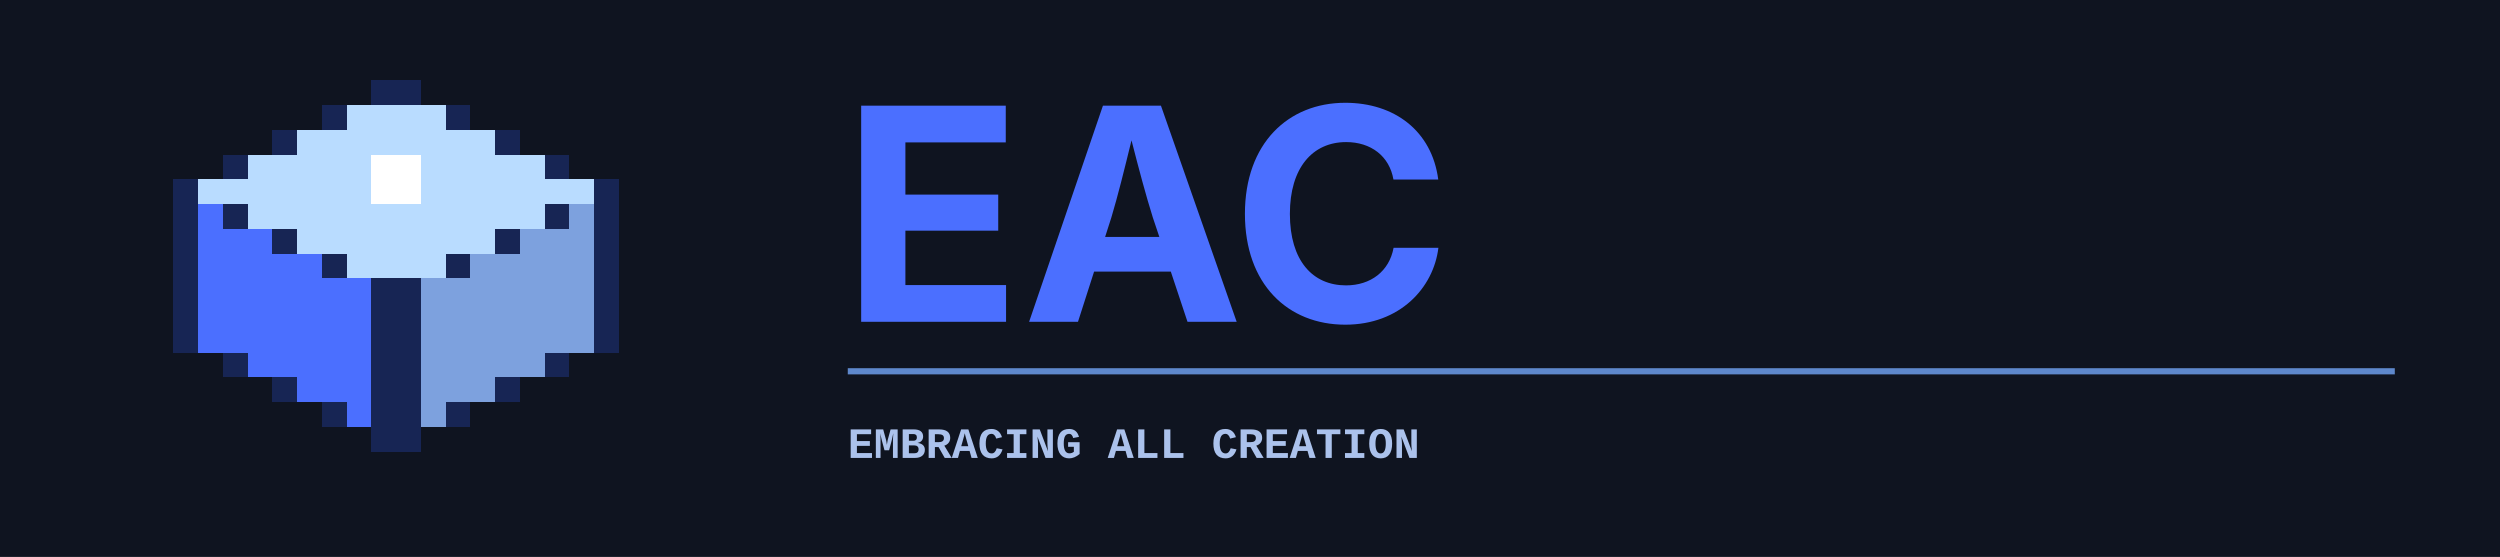
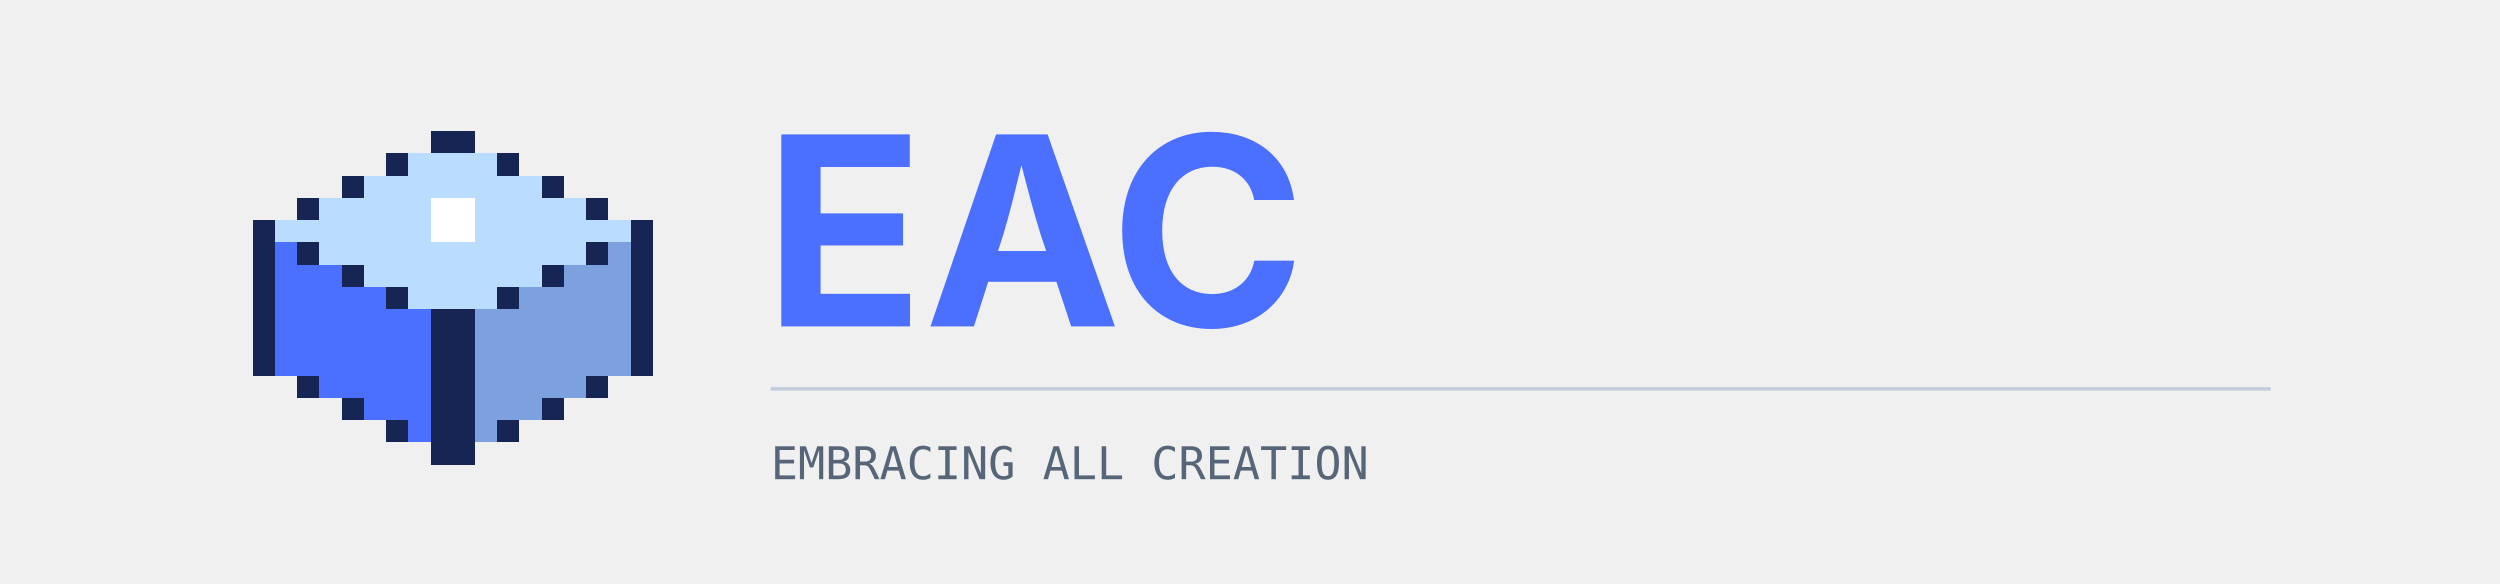
- <svg xmlns="http://www.w3.org/2000/svg" viewBox="0 0 808 180" width="808" height="180">
-   <rect width="808" height="180" fill="#0f1420" />
-   <g transform="translate(8 2)" shape-rendering="crispEdges">
-     <rect x="112" y="24" width="8" height="8" fill="#172554" />
-     <rect x="120" y="24" width="8" height="8" fill="#172554" />
-     <rect x="96" y="32" width="8" height="8" fill="#172554" />
-     <rect x="104" y="32" width="8" height="8" fill="#b9dcff" />
-     <rect x="112" y="32" width="8" height="8" fill="#b9dcff" />
-     <rect x="120" y="32" width="8" height="8" fill="#b9dcff" />
-     <rect x="128" y="32" width="8" height="8" fill="#b9dcff" />
-     <rect x="136" y="32" width="8" height="8" fill="#172554" />
-     <rect x="80" y="40" width="8" height="8" fill="#172554" />
-     <rect x="88" y="40" width="8" height="8" fill="#b9dcff" />
-     <rect x="96" y="40" width="8" height="8" fill="#b9dcff" />
-     <rect x="104" y="40" width="8" height="8" fill="#b9dcff" />
-     <rect x="112" y="40" width="8" height="8" fill="#b9dcff" />
-     <rect x="120" y="40" width="8" height="8" fill="#b9dcff" />
-     <rect x="128" y="40" width="8" height="8" fill="#b9dcff" />
-     <rect x="136" y="40" width="8" height="8" fill="#b9dcff" />
-     <rect x="144" y="40" width="8" height="8" fill="#b9dcff" />
-     <rect x="152" y="40" width="8" height="8" fill="#172554" />
-     <rect x="64" y="48" width="8" height="8" fill="#172554" />
-     <rect x="72" y="48" width="8" height="8" fill="#b9dcff" />
-     <rect x="80" y="48" width="8" height="8" fill="#b9dcff" />
-     <rect x="88" y="48" width="8" height="8" fill="#b9dcff" />
-     <rect x="96" y="48" width="8" height="8" fill="#b9dcff" />
-     <rect x="104" y="48" width="8" height="8" fill="#b9dcff" />
-     <rect x="112" y="48" width="8" height="8" fill="#ffffff" />
-     <rect x="120" y="48" width="8" height="8" fill="#ffffff" />
-     <rect x="128" y="48" width="8" height="8" fill="#b9dcff" />
-     <rect x="136" y="48" width="8" height="8" fill="#b9dcff" />
-     <rect x="144" y="48" width="8" height="8" fill="#b9dcff" />
-     <rect x="152" y="48" width="8" height="8" fill="#b9dcff" />
-     <rect x="160" y="48" width="8" height="8" fill="#b9dcff" />
-     <rect x="168" y="48" width="8" height="8" fill="#172554" />
-     <rect x="48" y="56" width="8" height="8" fill="#172554" />
-     <rect x="56" y="56" width="8" height="8" fill="#b9dcff" />
-     <rect x="64" y="56" width="8" height="8" fill="#b9dcff" />
-     <rect x="72" y="56" width="8" height="8" fill="#b9dcff" />
-     <rect x="80" y="56" width="8" height="8" fill="#b9dcff" />
-     <rect x="88" y="56" width="8" height="8" fill="#b9dcff" />
-     <rect x="96" y="56" width="8" height="8" fill="#b9dcff" />
-     <rect x="104" y="56" width="8" height="8" fill="#b9dcff" />
-     <rect x="112" y="56" width="8" height="8" fill="#ffffff" />
-     <rect x="120" y="56" width="8" height="8" fill="#ffffff" />
-     <rect x="128" y="56" width="8" height="8" fill="#b9dcff" />
-     <rect x="136" y="56" width="8" height="8" fill="#b9dcff" />
-     <rect x="144" y="56" width="8" height="8" fill="#b9dcff" />
-     <rect x="152" y="56" width="8" height="8" fill="#b9dcff" />
-     <rect x="160" y="56" width="8" height="8" fill="#b9dcff" />
-     <rect x="168" y="56" width="8" height="8" fill="#b9dcff" />
-     <rect x="176" y="56" width="8" height="8" fill="#b9dcff" />
-     <rect x="184" y="56" width="8" height="8" fill="#172554" />
-     <rect x="48" y="64" width="8" height="8" fill="#172554" />
-     <rect x="56" y="64" width="8" height="8" fill="#4b6fff" />
-     <rect x="64" y="64" width="8" height="8" fill="#172554" />
-     <rect x="72" y="64" width="8" height="8" fill="#b9dcff" />
-     <rect x="80" y="64" width="8" height="8" fill="#b9dcff" />
-     <rect x="88" y="64" width="8" height="8" fill="#b9dcff" />
-     <rect x="96" y="64" width="8" height="8" fill="#b9dcff" />
-     <rect x="104" y="64" width="8" height="8" fill="#b9dcff" />
-     <rect x="112" y="64" width="8" height="8" fill="#b9dcff" />
-     <rect x="120" y="64" width="8" height="8" fill="#b9dcff" />
-     <rect x="128" y="64" width="8" height="8" fill="#b9dcff" />
-     <rect x="136" y="64" width="8" height="8" fill="#b9dcff" />
-     <rect x="144" y="64" width="8" height="8" fill="#b9dcff" />
-     <rect x="152" y="64" width="8" height="8" fill="#b9dcff" />
-     <rect x="160" y="64" width="8" height="8" fill="#b9dcff" />
-     <rect x="168" y="64" width="8" height="8" fill="#172554" />
-     <rect x="176" y="64" width="8" height="8" fill="#7da1de" />
-     <rect x="184" y="64" width="8" height="8" fill="#172554" />
-     <rect x="48" y="72" width="8" height="8" fill="#172554" />
-     <rect x="56" y="72" width="8" height="8" fill="#4b6fff" />
-     <rect x="64" y="72" width="8" height="8" fill="#4b6fff" />
-     <rect x="72" y="72" width="8" height="8" fill="#4b6fff" />
-     <rect x="80" y="72" width="8" height="8" fill="#172554" />
-     <rect x="88" y="72" width="8" height="8" fill="#b9dcff" />
-     <rect x="96" y="72" width="8" height="8" fill="#b9dcff" />
-     <rect x="104" y="72" width="8" height="8" fill="#b9dcff" />
-     <rect x="112" y="72" width="8" height="8" fill="#b9dcff" />
-     <rect x="120" y="72" width="8" height="8" fill="#b9dcff" />
-     <rect x="128" y="72" width="8" height="8" fill="#b9dcff" />
-     <rect x="136" y="72" width="8" height="8" fill="#b9dcff" />
-     <rect x="144" y="72" width="8" height="8" fill="#b9dcff" />
-     <rect x="152" y="72" width="8" height="8" fill="#172554" />
-     <rect x="160" y="72" width="8" height="8" fill="#7da1de" />
-     <rect x="168" y="72" width="8" height="8" fill="#7da1de" />
-     <rect x="176" y="72" width="8" height="8" fill="#7da1de" />
-     <rect x="184" y="72" width="8" height="8" fill="#172554" />
-     <rect x="48" y="80" width="8" height="8" fill="#172554" />
-     <rect x="56" y="80" width="8" height="8" fill="#4b6fff" />
-     <rect x="64" y="80" width="8" height="8" fill="#4b6fff" />
-     <rect x="72" y="80" width="8" height="8" fill="#4b6fff" />
-     <rect x="80" y="80" width="8" height="8" fill="#4b6fff" />
-     <rect x="88" y="80" width="8" height="8" fill="#4b6fff" />
-     <rect x="96" y="80" width="8" height="8" fill="#172554" />
-     <rect x="104" y="80" width="8" height="8" fill="#b9dcff" />
-     <rect x="112" y="80" width="8" height="8" fill="#b9dcff" />
-     <rect x="120" y="80" width="8" height="8" fill="#b9dcff" />
-     <rect x="128" y="80" width="8" height="8" fill="#b9dcff" />
-     <rect x="136" y="80" width="8" height="8" fill="#172554" />
-     <rect x="144" y="80" width="8" height="8" fill="#7da1de" />
-     <rect x="152" y="80" width="8" height="8" fill="#7da1de" />
-     <rect x="160" y="80" width="8" height="8" fill="#7da1de" />
-     <rect x="168" y="80" width="8" height="8" fill="#7da1de" />
-     <rect x="176" y="80" width="8" height="8" fill="#7da1de" />
-     <rect x="184" y="80" width="8" height="8" fill="#172554" />
-     <rect x="48" y="88" width="8" height="8" fill="#172554" />
-     <rect x="56" y="88" width="8" height="8" fill="#4b6fff" />
-     <rect x="64" y="88" width="8" height="8" fill="#4b6fff" />
-     <rect x="72" y="88" width="8" height="8" fill="#4b6fff" />
-     <rect x="80" y="88" width="8" height="8" fill="#4b6fff" />
-     <rect x="88" y="88" width="8" height="8" fill="#4b6fff" />
-     <rect x="96" y="88" width="8" height="8" fill="#4b6fff" />
-     <rect x="104" y="88" width="8" height="8" fill="#4b6fff" />
-     <rect x="112" y="88" width="8" height="8" fill="#172554" />
-     <rect x="120" y="88" width="8" height="8" fill="#172554" />
-     <rect x="128" y="88" width="8" height="8" fill="#7da1de" />
-     <rect x="136" y="88" width="8" height="8" fill="#7da1de" />
-     <rect x="144" y="88" width="8" height="8" fill="#7da1de" />
-     <rect x="152" y="88" width="8" height="8" fill="#7da1de" />
-     <rect x="160" y="88" width="8" height="8" fill="#7da1de" />
-     <rect x="168" y="88" width="8" height="8" fill="#7da1de" />
-     <rect x="176" y="88" width="8" height="8" fill="#7da1de" />
-     <rect x="184" y="88" width="8" height="8" fill="#172554" />
-     <rect x="48" y="96" width="8" height="8" fill="#172554" />
-     <rect x="56" y="96" width="8" height="8" fill="#4b6fff" />
-     <rect x="64" y="96" width="8" height="8" fill="#4b6fff" />
-     <rect x="72" y="96" width="8" height="8" fill="#4b6fff" />
-     <rect x="80" y="96" width="8" height="8" fill="#4b6fff" />
-     <rect x="88" y="96" width="8" height="8" fill="#4b6fff" />
-     <rect x="96" y="96" width="8" height="8" fill="#4b6fff" />
-     <rect x="104" y="96" width="8" height="8" fill="#4b6fff" />
-     <rect x="112" y="96" width="8" height="8" fill="#172554" />
-     <rect x="120" y="96" width="8" height="8" fill="#172554" />
-     <rect x="128" y="96" width="8" height="8" fill="#7da1de" />
-     <rect x="136" y="96" width="8" height="8" fill="#7da1de" />
-     <rect x="144" y="96" width="8" height="8" fill="#7da1de" />
-     <rect x="152" y="96" width="8" height="8" fill="#7da1de" />
-     <rect x="160" y="96" width="8" height="8" fill="#7da1de" />
-     <rect x="168" y="96" width="8" height="8" fill="#7da1de" />
-     <rect x="176" y="96" width="8" height="8" fill="#7da1de" />
-     <rect x="184" y="96" width="8" height="8" fill="#172554" />
-     <rect x="48" y="104" width="8" height="8" fill="#172554" />
-     <rect x="56" y="104" width="8" height="8" fill="#4b6fff" />
-     <rect x="64" y="104" width="8" height="8" fill="#4b6fff" />
-     <rect x="72" y="104" width="8" height="8" fill="#4b6fff" />
-     <rect x="80" y="104" width="8" height="8" fill="#4b6fff" />
-     <rect x="88" y="104" width="8" height="8" fill="#4b6fff" />
-     <rect x="96" y="104" width="8" height="8" fill="#4b6fff" />
-     <rect x="104" y="104" width="8" height="8" fill="#4b6fff" />
-     <rect x="112" y="104" width="8" height="8" fill="#172554" />
-     <rect x="120" y="104" width="8" height="8" fill="#172554" />
-     <rect x="128" y="104" width="8" height="8" fill="#7da1de" />
-     <rect x="136" y="104" width="8" height="8" fill="#7da1de" />
-     <rect x="144" y="104" width="8" height="8" fill="#7da1de" />
-     <rect x="152" y="104" width="8" height="8" fill="#7da1de" />
-     <rect x="160" y="104" width="8" height="8" fill="#7da1de" />
-     <rect x="168" y="104" width="8" height="8" fill="#7da1de" />
-     <rect x="176" y="104" width="8" height="8" fill="#7da1de" />
-     <rect x="184" y="104" width="8" height="8" fill="#172554" />
-     <rect x="64" y="112" width="8" height="8" fill="#172554" />
-     <rect x="72" y="112" width="8" height="8" fill="#4b6fff" />
-     <rect x="80" y="112" width="8" height="8" fill="#4b6fff" />
-     <rect x="88" y="112" width="8" height="8" fill="#4b6fff" />
-     <rect x="96" y="112" width="8" height="8" fill="#4b6fff" />
-     <rect x="104" y="112" width="8" height="8" fill="#4b6fff" />
-     <rect x="112" y="112" width="8" height="8" fill="#172554" />
-     <rect x="120" y="112" width="8" height="8" fill="#172554" />
-     <rect x="128" y="112" width="8" height="8" fill="#7da1de" />
-     <rect x="136" y="112" width="8" height="8" fill="#7da1de" />
-     <rect x="144" y="112" width="8" height="8" fill="#7da1de" />
-     <rect x="152" y="112" width="8" height="8" fill="#7da1de" />
-     <rect x="160" y="112" width="8" height="8" fill="#7da1de" />
-     <rect x="168" y="112" width="8" height="8" fill="#172554" />
-     <rect x="80" y="120" width="8" height="8" fill="#172554" />
-     <rect x="88" y="120" width="8" height="8" fill="#4b6fff" />
-     <rect x="96" y="120" width="8" height="8" fill="#4b6fff" />
-     <rect x="104" y="120" width="8" height="8" fill="#4b6fff" />
-     <rect x="112" y="120" width="8" height="8" fill="#172554" />
-     <rect x="120" y="120" width="8" height="8" fill="#172554" />
-     <rect x="128" y="120" width="8" height="8" fill="#7da1de" />
-     <rect x="136" y="120" width="8" height="8" fill="#7da1de" />
-     <rect x="144" y="120" width="8" height="8" fill="#7da1de" />
-     <rect x="152" y="120" width="8" height="8" fill="#172554" />
-     <rect x="96" y="128" width="8" height="8" fill="#172554" />
-     <rect x="104" y="128" width="8" height="8" fill="#4b6fff" />
-     <rect x="112" y="128" width="8" height="8" fill="#172554" />
-     <rect x="120" y="128" width="8" height="8" fill="#172554" />
-     <rect x="128" y="128" width="8" height="8" fill="#7da1de" />
-     <rect x="136" y="128" width="8" height="8" fill="#172554" />
-     <rect x="112" y="136" width="8" height="8" fill="#172554" />
-     <rect x="120" y="136" width="8" height="8" fill="#172554" />
+ <svg xmlns="http://www.w3.org/2000/svg" viewBox="0 0 720 168" width="720" height="168" role="img" aria-labelledby="title desc">
+   <style>
+     .descriptor { fill: #576579; }
+     .rule { stroke: #c1ccdc; }
+     @media (prefers-color-scheme: dark) {
+       .descriptor { fill: #9aafcb; }
+       .rule { stroke: #344a69; }
+     }
+   </style>
+   <g transform="translate(28 17) scale(0.8)">
+     <g transform="translate(8 2)" shape-rendering="crispEdges">
+       <rect x="112" y="24" width="8" height="8" fill="#172554" />
+       <rect x="120" y="24" width="8" height="8" fill="#172554" />
+       <rect x="96" y="32" width="8" height="8" fill="#172554" />
+       <rect x="104" y="32" width="8" height="8" fill="#b9dcff" />
+       <rect x="112" y="32" width="8" height="8" fill="#b9dcff" />
+       <rect x="120" y="32" width="8" height="8" fill="#b9dcff" />
+       <rect x="128" y="32" width="8" height="8" fill="#b9dcff" />
+       <rect x="136" y="32" width="8" height="8" fill="#172554" />
+       <rect x="80" y="40" width="8" height="8" fill="#172554" />
+       <rect x="88" y="40" width="8" height="8" fill="#b9dcff" />
+       <rect x="96" y="40" width="8" height="8" fill="#b9dcff" />
+       <rect x="104" y="40" width="8" height="8" fill="#b9dcff" />
+       <rect x="112" y="40" width="8" height="8" fill="#b9dcff" />
+       <rect x="120" y="40" width="8" height="8" fill="#b9dcff" />
+       <rect x="128" y="40" width="8" height="8" fill="#b9dcff" />
+       <rect x="136" y="40" width="8" height="8" fill="#b9dcff" />
+       <rect x="144" y="40" width="8" height="8" fill="#b9dcff" />
+       <rect x="152" y="40" width="8" height="8" fill="#172554" />
+       <rect x="64" y="48" width="8" height="8" fill="#172554" />
+       <rect x="72" y="48" width="8" height="8" fill="#b9dcff" />
+       <rect x="80" y="48" width="8" height="8" fill="#b9dcff" />
+       <rect x="88" y="48" width="8" height="8" fill="#b9dcff" />
+       <rect x="96" y="48" width="8" height="8" fill="#b9dcff" />
+       <rect x="104" y="48" width="8" height="8" fill="#b9dcff" />
+       <rect x="112" y="48" width="8" height="8" fill="#ffffff" />
+       <rect x="120" y="48" width="8" height="8" fill="#ffffff" />
+       <rect x="128" y="48" width="8" height="8" fill="#b9dcff" />
+       <rect x="136" y="48" width="8" height="8" fill="#b9dcff" />
+       <rect x="144" y="48" width="8" height="8" fill="#b9dcff" />
+       <rect x="152" y="48" width="8" height="8" fill="#b9dcff" />
+       <rect x="160" y="48" width="8" height="8" fill="#b9dcff" />
+       <rect x="168" y="48" width="8" height="8" fill="#172554" />
+       <rect x="48" y="56" width="8" height="8" fill="#172554" />
+       <rect x="56" y="56" width="8" height="8" fill="#b9dcff" />
+       <rect x="64" y="56" width="8" height="8" fill="#b9dcff" />
+       <rect x="72" y="56" width="8" height="8" fill="#b9dcff" />
+       <rect x="80" y="56" width="8" height="8" fill="#b9dcff" />
+       <rect x="88" y="56" width="8" height="8" fill="#b9dcff" />
+       <rect x="96" y="56" width="8" height="8" fill="#b9dcff" />
+       <rect x="104" y="56" width="8" height="8" fill="#b9dcff" />
+       <rect x="112" y="56" width="8" height="8" fill="#ffffff" />
+       <rect x="120" y="56" width="8" height="8" fill="#ffffff" />
+       <rect x="128" y="56" width="8" height="8" fill="#b9dcff" />
+       <rect x="136" y="56" width="8" height="8" fill="#b9dcff" />
+       <rect x="144" y="56" width="8" height="8" fill="#b9dcff" />
+       <rect x="152" y="56" width="8" height="8" fill="#b9dcff" />
+       <rect x="160" y="56" width="8" height="8" fill="#b9dcff" />
+       <rect x="168" y="56" width="8" height="8" fill="#b9dcff" />
+       <rect x="176" y="56" width="8" height="8" fill="#b9dcff" />
+       <rect x="184" y="56" width="8" height="8" fill="#172554" />
+       <rect x="48" y="64" width="8" height="8" fill="#172554" />
+       <rect x="56" y="64" width="8" height="8" fill="#4b6fff" />
+       <rect x="64" y="64" width="8" height="8" fill="#172554" />
+       <rect x="72" y="64" width="8" height="8" fill="#b9dcff" />
+       <rect x="80" y="64" width="8" height="8" fill="#b9dcff" />
+       <rect x="88" y="64" width="8" height="8" fill="#b9dcff" />
+       <rect x="96" y="64" width="8" height="8" fill="#b9dcff" />
+       <rect x="104" y="64" width="8" height="8" fill="#b9dcff" />
+       <rect x="112" y="64" width="8" height="8" fill="#b9dcff" />
+       <rect x="120" y="64" width="8" height="8" fill="#b9dcff" />
+       <rect x="128" y="64" width="8" height="8" fill="#b9dcff" />
+       <rect x="136" y="64" width="8" height="8" fill="#b9dcff" />
+       <rect x="144" y="64" width="8" height="8" fill="#b9dcff" />
+       <rect x="152" y="64" width="8" height="8" fill="#b9dcff" />
+       <rect x="160" y="64" width="8" height="8" fill="#b9dcff" />
+       <rect x="168" y="64" width="8" height="8" fill="#172554" />
+       <rect x="176" y="64" width="8" height="8" fill="#7da1de" />
+       <rect x="184" y="64" width="8" height="8" fill="#172554" />
+       <rect x="48" y="72" width="8" height="8" fill="#172554" />
+       <rect x="56" y="72" width="8" height="8" fill="#4b6fff" />
+       <rect x="64" y="72" width="8" height="8" fill="#4b6fff" />
+       <rect x="72" y="72" width="8" height="8" fill="#4b6fff" />
+       <rect x="80" y="72" width="8" height="8" fill="#172554" />
+       <rect x="88" y="72" width="8" height="8" fill="#b9dcff" />
+       <rect x="96" y="72" width="8" height="8" fill="#b9dcff" />
+       <rect x="104" y="72" width="8" height="8" fill="#b9dcff" />
+       <rect x="112" y="72" width="8" height="8" fill="#b9dcff" />
+       <rect x="120" y="72" width="8" height="8" fill="#b9dcff" />
+       <rect x="128" y="72" width="8" height="8" fill="#b9dcff" />
+       <rect x="136" y="72" width="8" height="8" fill="#b9dcff" />
+       <rect x="144" y="72" width="8" height="8" fill="#b9dcff" />
+       <rect x="152" y="72" width="8" height="8" fill="#172554" />
+       <rect x="160" y="72" width="8" height="8" fill="#7da1de" />
+       <rect x="168" y="72" width="8" height="8" fill="#7da1de" />
+       <rect x="176" y="72" width="8" height="8" fill="#7da1de" />
+       <rect x="184" y="72" width="8" height="8" fill="#172554" />
+       <rect x="48" y="80" width="8" height="8" fill="#172554" />
+       <rect x="56" y="80" width="8" height="8" fill="#4b6fff" />
+       <rect x="64" y="80" width="8" height="8" fill="#4b6fff" />
+       <rect x="72" y="80" width="8" height="8" fill="#4b6fff" />
+       <rect x="80" y="80" width="8" height="8" fill="#4b6fff" />
+       <rect x="88" y="80" width="8" height="8" fill="#4b6fff" />
+       <rect x="96" y="80" width="8" height="8" fill="#172554" />
+       <rect x="104" y="80" width="8" height="8" fill="#b9dcff" />
+       <rect x="112" y="80" width="8" height="8" fill="#b9dcff" />
+       <rect x="120" y="80" width="8" height="8" fill="#b9dcff" />
+       <rect x="128" y="80" width="8" height="8" fill="#b9dcff" />
+       <rect x="136" y="80" width="8" height="8" fill="#172554" />
+       <rect x="144" y="80" width="8" height="8" fill="#7da1de" />
+       <rect x="152" y="80" width="8" height="8" fill="#7da1de" />
+       <rect x="160" y="80" width="8" height="8" fill="#7da1de" />
+       <rect x="168" y="80" width="8" height="8" fill="#7da1de" />
+       <rect x="176" y="80" width="8" height="8" fill="#7da1de" />
+       <rect x="184" y="80" width="8" height="8" fill="#172554" />
+       <rect x="48" y="88" width="8" height="8" fill="#172554" />
+       <rect x="56" y="88" width="8" height="8" fill="#4b6fff" />
+       <rect x="64" y="88" width="8" height="8" fill="#4b6fff" />
+       <rect x="72" y="88" width="8" height="8" fill="#4b6fff" />
+       <rect x="80" y="88" width="8" height="8" fill="#4b6fff" />
+       <rect x="88" y="88" width="8" height="8" fill="#4b6fff" />
+       <rect x="96" y="88" width="8" height="8" fill="#4b6fff" />
+       <rect x="104" y="88" width="8" height="8" fill="#4b6fff" />
+       <rect x="112" y="88" width="8" height="8" fill="#172554" />
+       <rect x="120" y="88" width="8" height="8" fill="#172554" />
+       <rect x="128" y="88" width="8" height="8" fill="#7da1de" />
+       <rect x="136" y="88" width="8" height="8" fill="#7da1de" />
+       <rect x="144" y="88" width="8" height="8" fill="#7da1de" />
+       <rect x="152" y="88" width="8" height="8" fill="#7da1de" />
+       <rect x="160" y="88" width="8" height="8" fill="#7da1de" />
+       <rect x="168" y="88" width="8" height="8" fill="#7da1de" />
+       <rect x="176" y="88" width="8" height="8" fill="#7da1de" />
+       <rect x="184" y="88" width="8" height="8" fill="#172554" />
+       <rect x="48" y="96" width="8" height="8" fill="#172554" />
+       <rect x="56" y="96" width="8" height="8" fill="#4b6fff" />
+       <rect x="64" y="96" width="8" height="8" fill="#4b6fff" />
+       <rect x="72" y="96" width="8" height="8" fill="#4b6fff" />
+       <rect x="80" y="96" width="8" height="8" fill="#4b6fff" />
+       <rect x="88" y="96" width="8" height="8" fill="#4b6fff" />
+       <rect x="96" y="96" width="8" height="8" fill="#4b6fff" />
+       <rect x="104" y="96" width="8" height="8" fill="#4b6fff" />
+       <rect x="112" y="96" width="8" height="8" fill="#172554" />
+       <rect x="120" y="96" width="8" height="8" fill="#172554" />
+       <rect x="128" y="96" width="8" height="8" fill="#7da1de" />
+       <rect x="136" y="96" width="8" height="8" fill="#7da1de" />
+       <rect x="144" y="96" width="8" height="8" fill="#7da1de" />
+       <rect x="152" y="96" width="8" height="8" fill="#7da1de" />
+       <rect x="160" y="96" width="8" height="8" fill="#7da1de" />
+       <rect x="168" y="96" width="8" height="8" fill="#7da1de" />
+       <rect x="176" y="96" width="8" height="8" fill="#7da1de" />
+       <rect x="184" y="96" width="8" height="8" fill="#172554" />
+       <rect x="48" y="104" width="8" height="8" fill="#172554" />
+       <rect x="56" y="104" width="8" height="8" fill="#4b6fff" />
+       <rect x="64" y="104" width="8" height="8" fill="#4b6fff" />
+       <rect x="72" y="104" width="8" height="8" fill="#4b6fff" />
+       <rect x="80" y="104" width="8" height="8" fill="#4b6fff" />
+       <rect x="88" y="104" width="8" height="8" fill="#4b6fff" />
+       <rect x="96" y="104" width="8" height="8" fill="#4b6fff" />
+       <rect x="104" y="104" width="8" height="8" fill="#4b6fff" />
+       <rect x="112" y="104" width="8" height="8" fill="#172554" />
+       <rect x="120" y="104" width="8" height="8" fill="#172554" />
+       <rect x="128" y="104" width="8" height="8" fill="#7da1de" />
+       <rect x="136" y="104" width="8" height="8" fill="#7da1de" />
+       <rect x="144" y="104" width="8" height="8" fill="#7da1de" />
+       <rect x="152" y="104" width="8" height="8" fill="#7da1de" />
+       <rect x="160" y="104" width="8" height="8" fill="#7da1de" />
+       <rect x="168" y="104" width="8" height="8" fill="#7da1de" />
+       <rect x="176" y="104" width="8" height="8" fill="#7da1de" />
+       <rect x="184" y="104" width="8" height="8" fill="#172554" />
+       <rect x="64" y="112" width="8" height="8" fill="#172554" />
+       <rect x="72" y="112" width="8" height="8" fill="#4b6fff" />
+       <rect x="80" y="112" width="8" height="8" fill="#4b6fff" />
+       <rect x="88" y="112" width="8" height="8" fill="#4b6fff" />
+       <rect x="96" y="112" width="8" height="8" fill="#4b6fff" />
+       <rect x="104" y="112" width="8" height="8" fill="#4b6fff" />
+       <rect x="112" y="112" width="8" height="8" fill="#172554" />
+       <rect x="120" y="112" width="8" height="8" fill="#172554" />
+       <rect x="128" y="112" width="8" height="8" fill="#7da1de" />
+       <rect x="136" y="112" width="8" height="8" fill="#7da1de" />
+       <rect x="144" y="112" width="8" height="8" fill="#7da1de" />
+       <rect x="152" y="112" width="8" height="8" fill="#7da1de" />
+       <rect x="160" y="112" width="8" height="8" fill="#7da1de" />
+       <rect x="168" y="112" width="8" height="8" fill="#172554" />
+       <rect x="80" y="120" width="8" height="8" fill="#172554" />
+       <rect x="88" y="120" width="8" height="8" fill="#4b6fff" />
+       <rect x="96" y="120" width="8" height="8" fill="#4b6fff" />
+       <rect x="104" y="120" width="8" height="8" fill="#4b6fff" />
+       <rect x="112" y="120" width="8" height="8" fill="#172554" />
+       <rect x="120" y="120" width="8" height="8" fill="#172554" />
+       <rect x="128" y="120" width="8" height="8" fill="#7da1de" />
+       <rect x="136" y="120" width="8" height="8" fill="#7da1de" />
+       <rect x="144" y="120" width="8" height="8" fill="#7da1de" />
+       <rect x="152" y="120" width="8" height="8" fill="#172554" />
+       <rect x="96" y="128" width="8" height="8" fill="#172554" />
+       <rect x="104" y="128" width="8" height="8" fill="#4b6fff" />
+       <rect x="112" y="128" width="8" height="8" fill="#172554" />
+       <rect x="120" y="128" width="8" height="8" fill="#172554" />
+       <rect x="128" y="128" width="8" height="8" fill="#7da1de" />
+       <rect x="136" y="128" width="8" height="8" fill="#172554" />
+       <rect x="112" y="136" width="8" height="8" fill="#172554" />
+       <rect x="120" y="136" width="8" height="8" fill="#172554" />
+     </g>
  </g>
-   <g transform="translate(272 32)">
-     <text fill="#e8e6e0" x="0" y="72" font-family="Inter, ui-sans-serif, system-ui, -apple-system, BlinkMacSystemFont, 'Segoe UI', sans-serif" font-size="96" font-weight="750">
-       <tspan fill="#4b6fff">EAC</tspan>
-     </text>
-     <path stroke="#5e88cc" d="M2 88H502" fill="none" stroke-width="2" />
-     <text fill="#abc2ec" x="2" y="116" font-family="ui-monospace, SFMono-Regular, Menlo, Monaco, Consolas, 'Liberation Mono', monospace" font-size="14" font-weight="600">EMBRACING ALL CREATION</text>
+   <g transform="translate(220 24)">
+     <text x="0" y="70" fill="#4b6fff" font-family="Inter, ui-sans-serif, system-ui, Segoe UI, sans-serif" font-size="76" font-weight="750">EAC</text>
+     <path class="rule" d="M2 88H434" fill="none" stroke-width="1" />
+     <text class="descriptor" x="2" y="114" font-family="ui-monospace, SFMono-Regular, Menlo, Consolas, monospace" font-size="13" font-weight="500">EMBRACING ALL CREATION</text>
  </g>
</svg>
